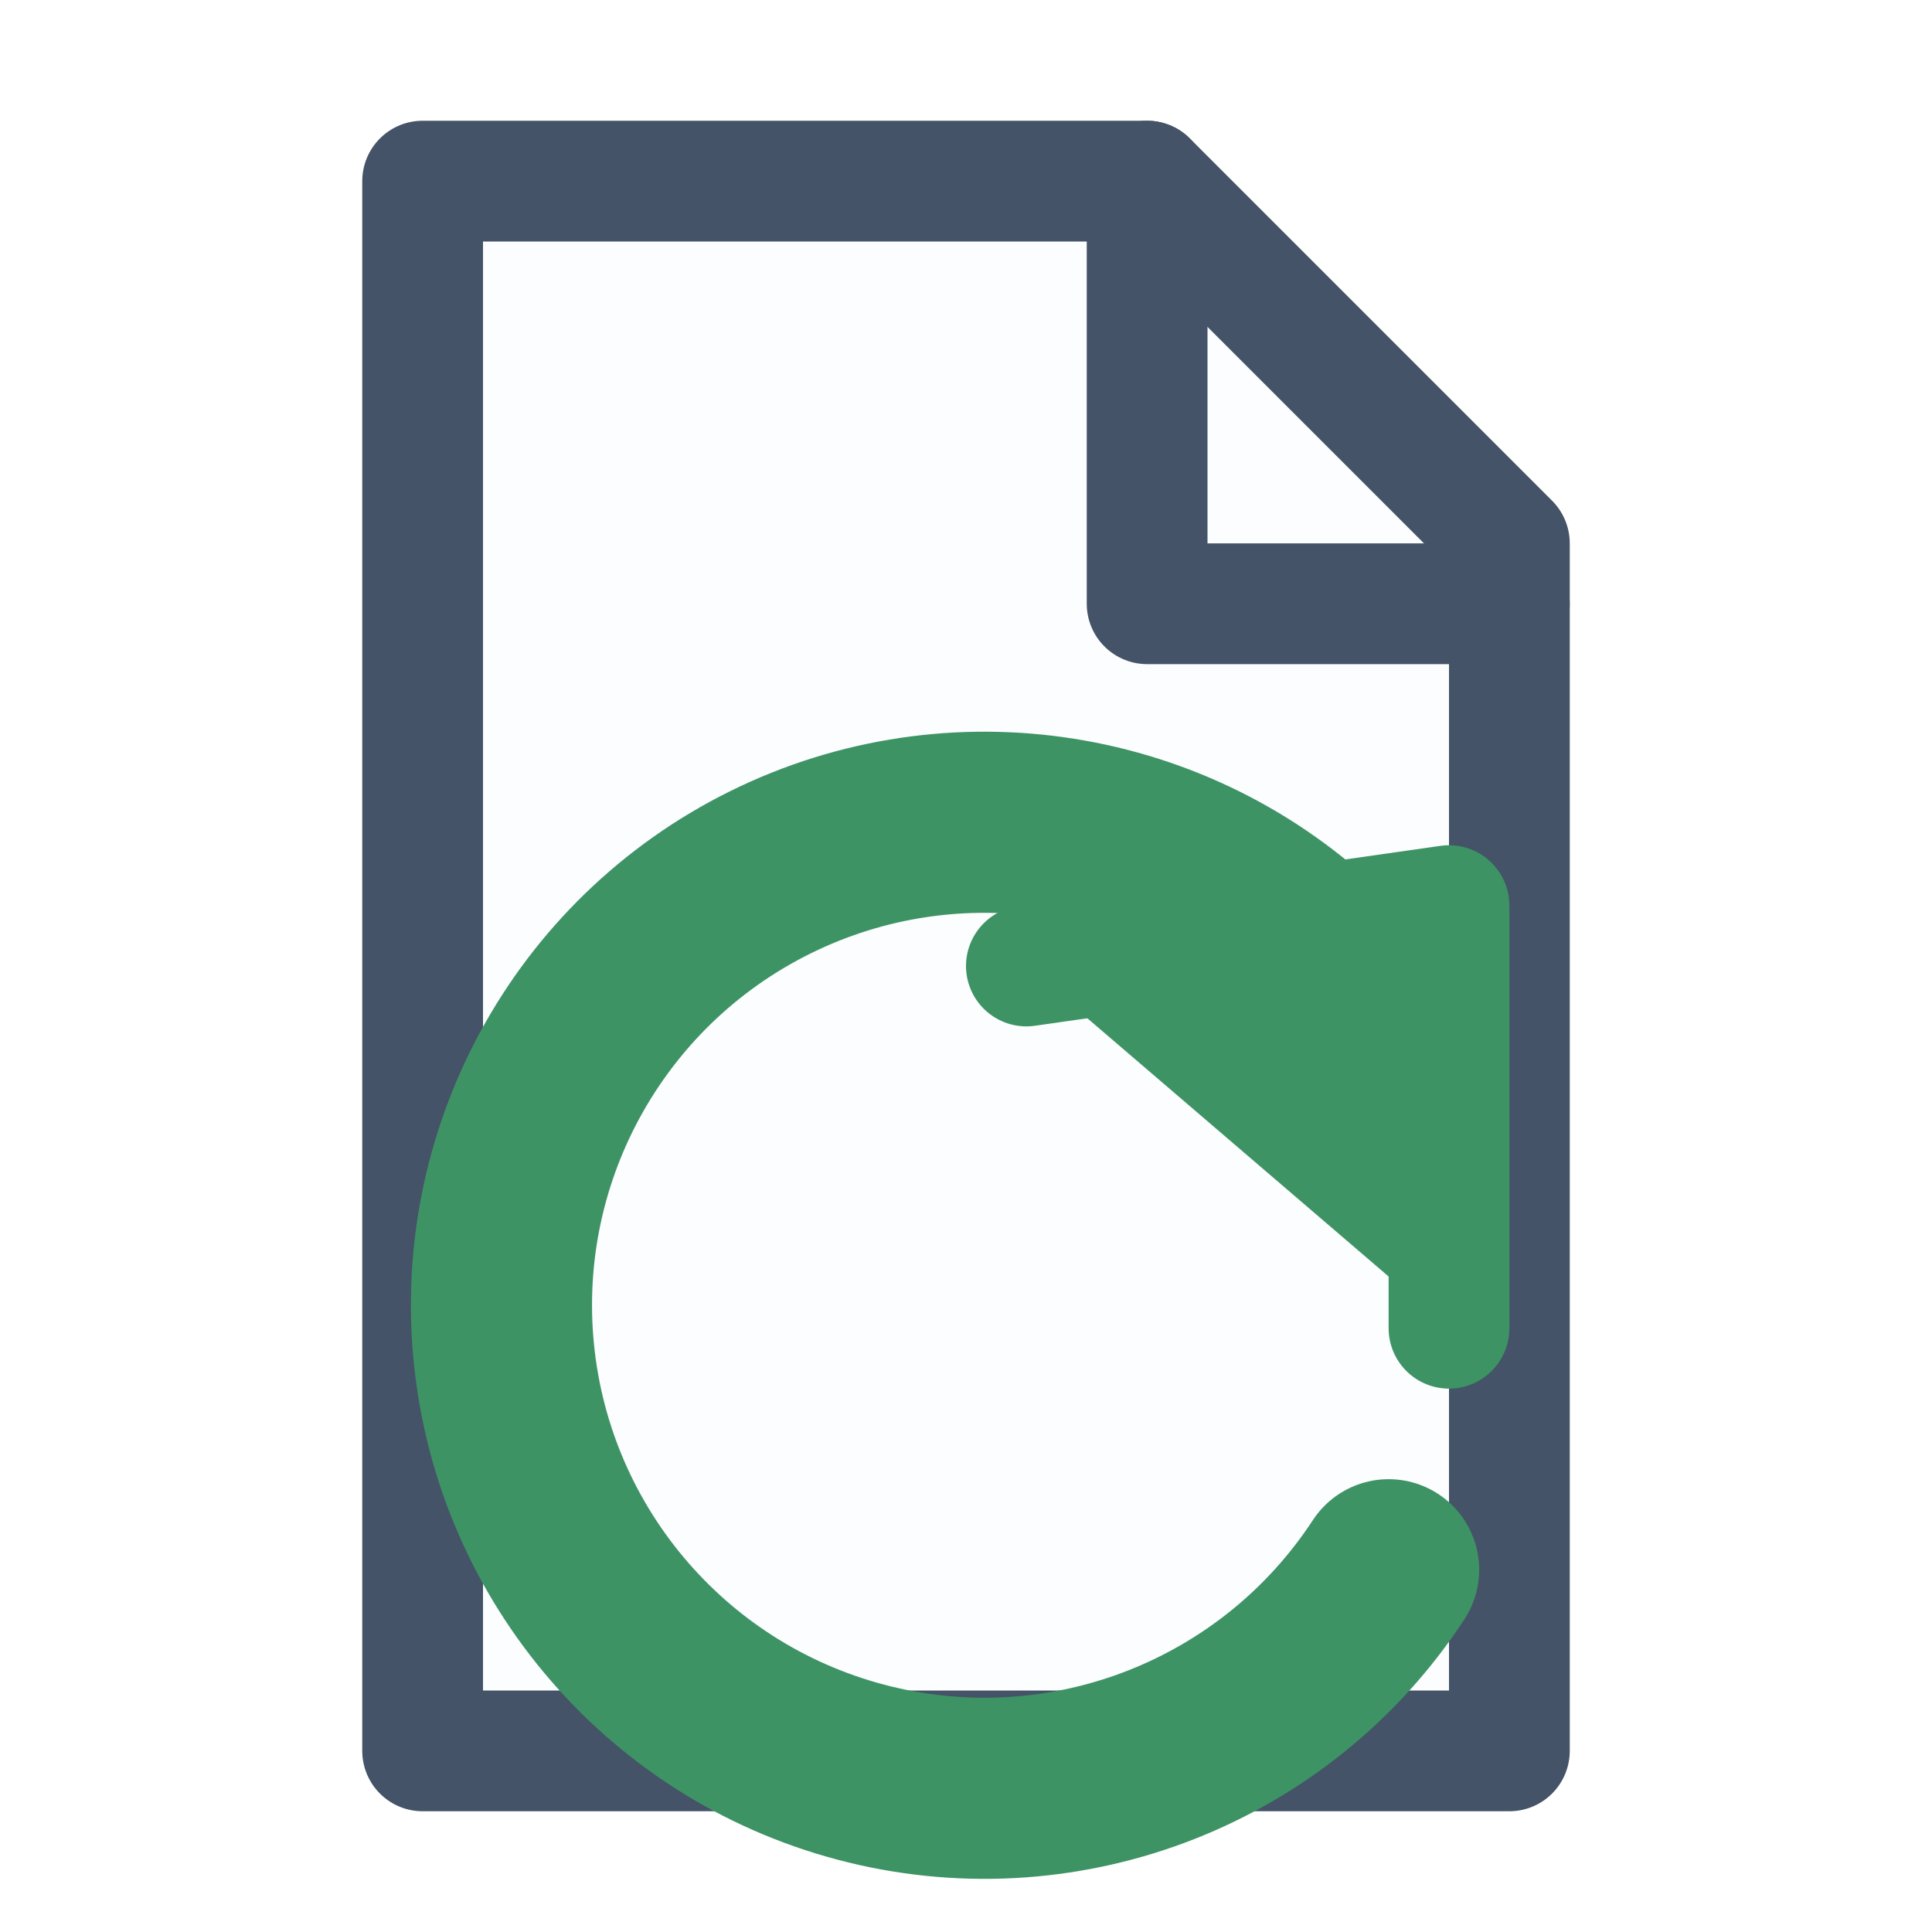
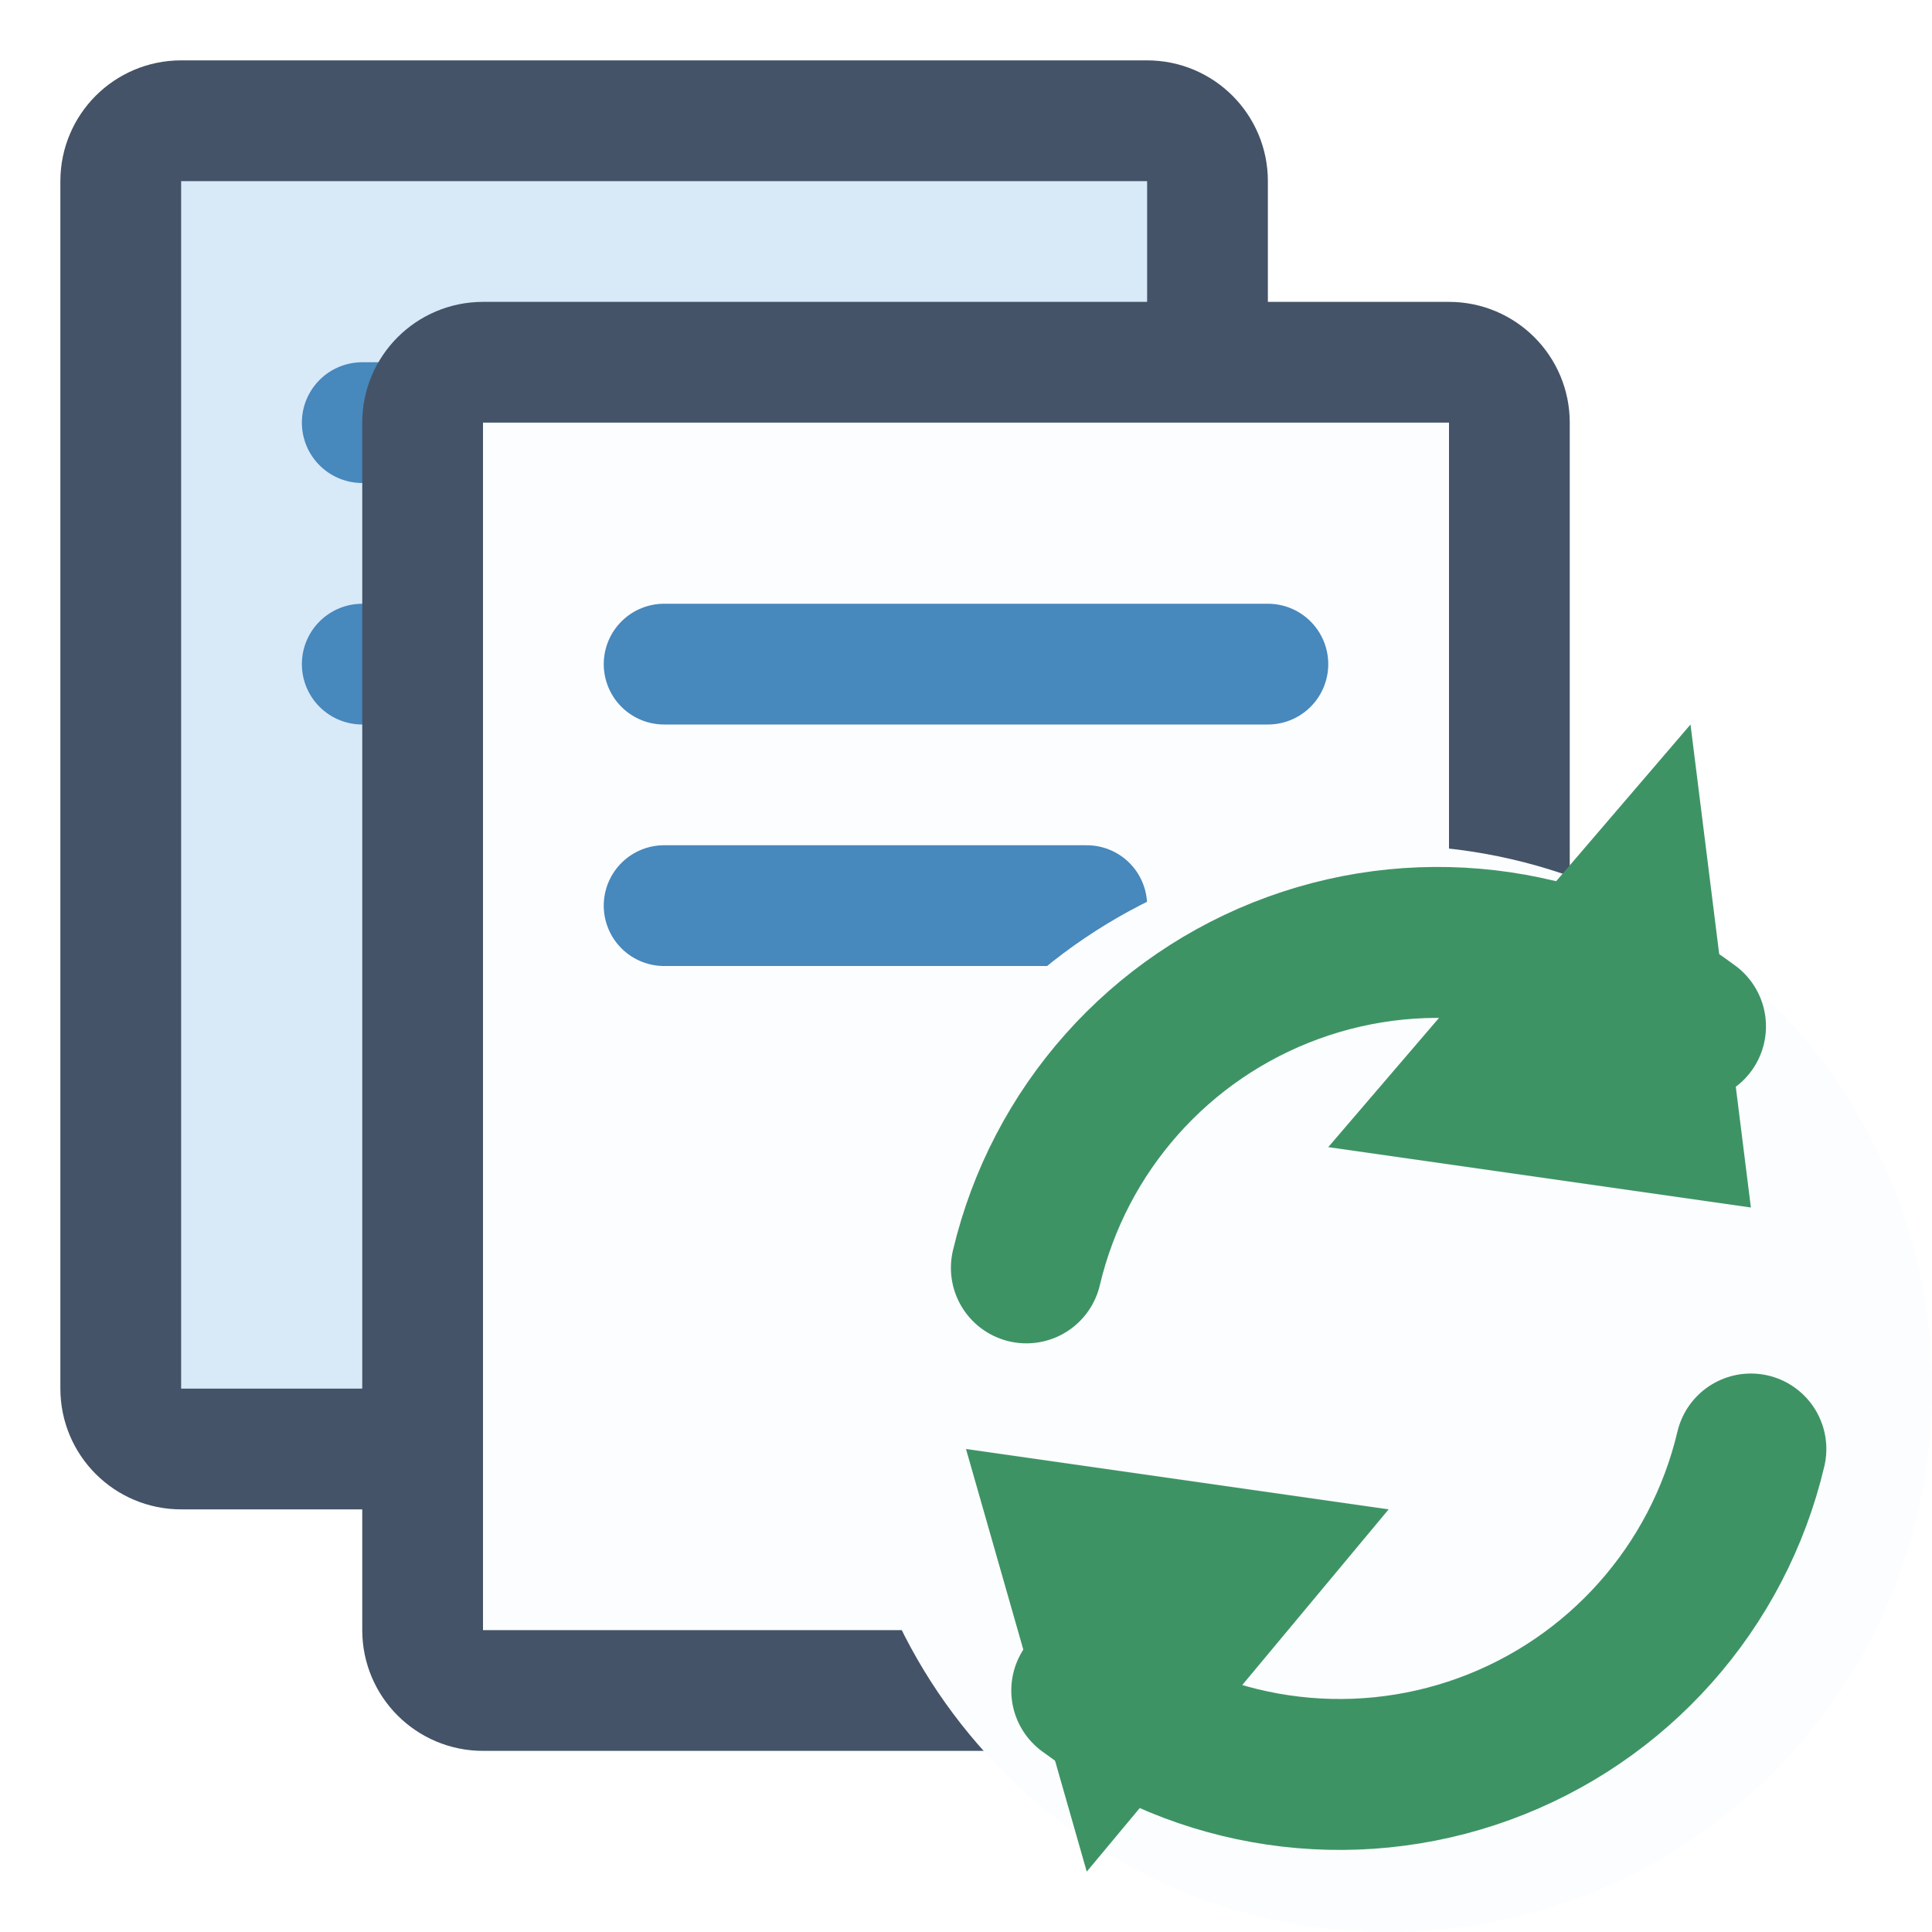
<svg xmlns="http://www.w3.org/2000/svg" width="32" height="32" viewBox="0 0 32 32">
  <g stroke="#445367" stroke-width="2" stroke-linecap="round" stroke-linejoin="round">
-     <path d="M7 3h12l6 6v20H7z" fill="#fbfdff" />
-     <path d="M19 3v7h6" fill="none" />
-     <path d="M22 16a8 8 0 1 0 1 10" fill="none" stroke="#3e9365" stroke-width="3" />
-     <path d="m17 16 7-1v7" fill="#3e9365" stroke="#3e9365" />
+     <rect x="2" y="2" width="18" height="22" rx="1" fill="#d8e9f8" />
+     <path d="M6 7h10M6 11h10" fill="none" stroke="#4788bd" />
+     <rect x="7" y="6" width="18" height="22" rx="1" fill="#fbfdff" />
+     <path d="M11 11h10M11 15h7" fill="none" stroke="#4788bd" />
+     <circle cx="23" cy="23" r="9" fill="#fbfdff" stroke="none" />
+     <path d="M17 21a7 7 0 0 1 11-4M29 24a7 7 0 0 1-11 4" fill="none" stroke="#3e9365" stroke-width="2.5" />
+     <path d="m28 12 1 8-7-1zM18 31l-2-7 7 1z" fill="#3e9365" stroke="none" />
  </g>
</svg>
